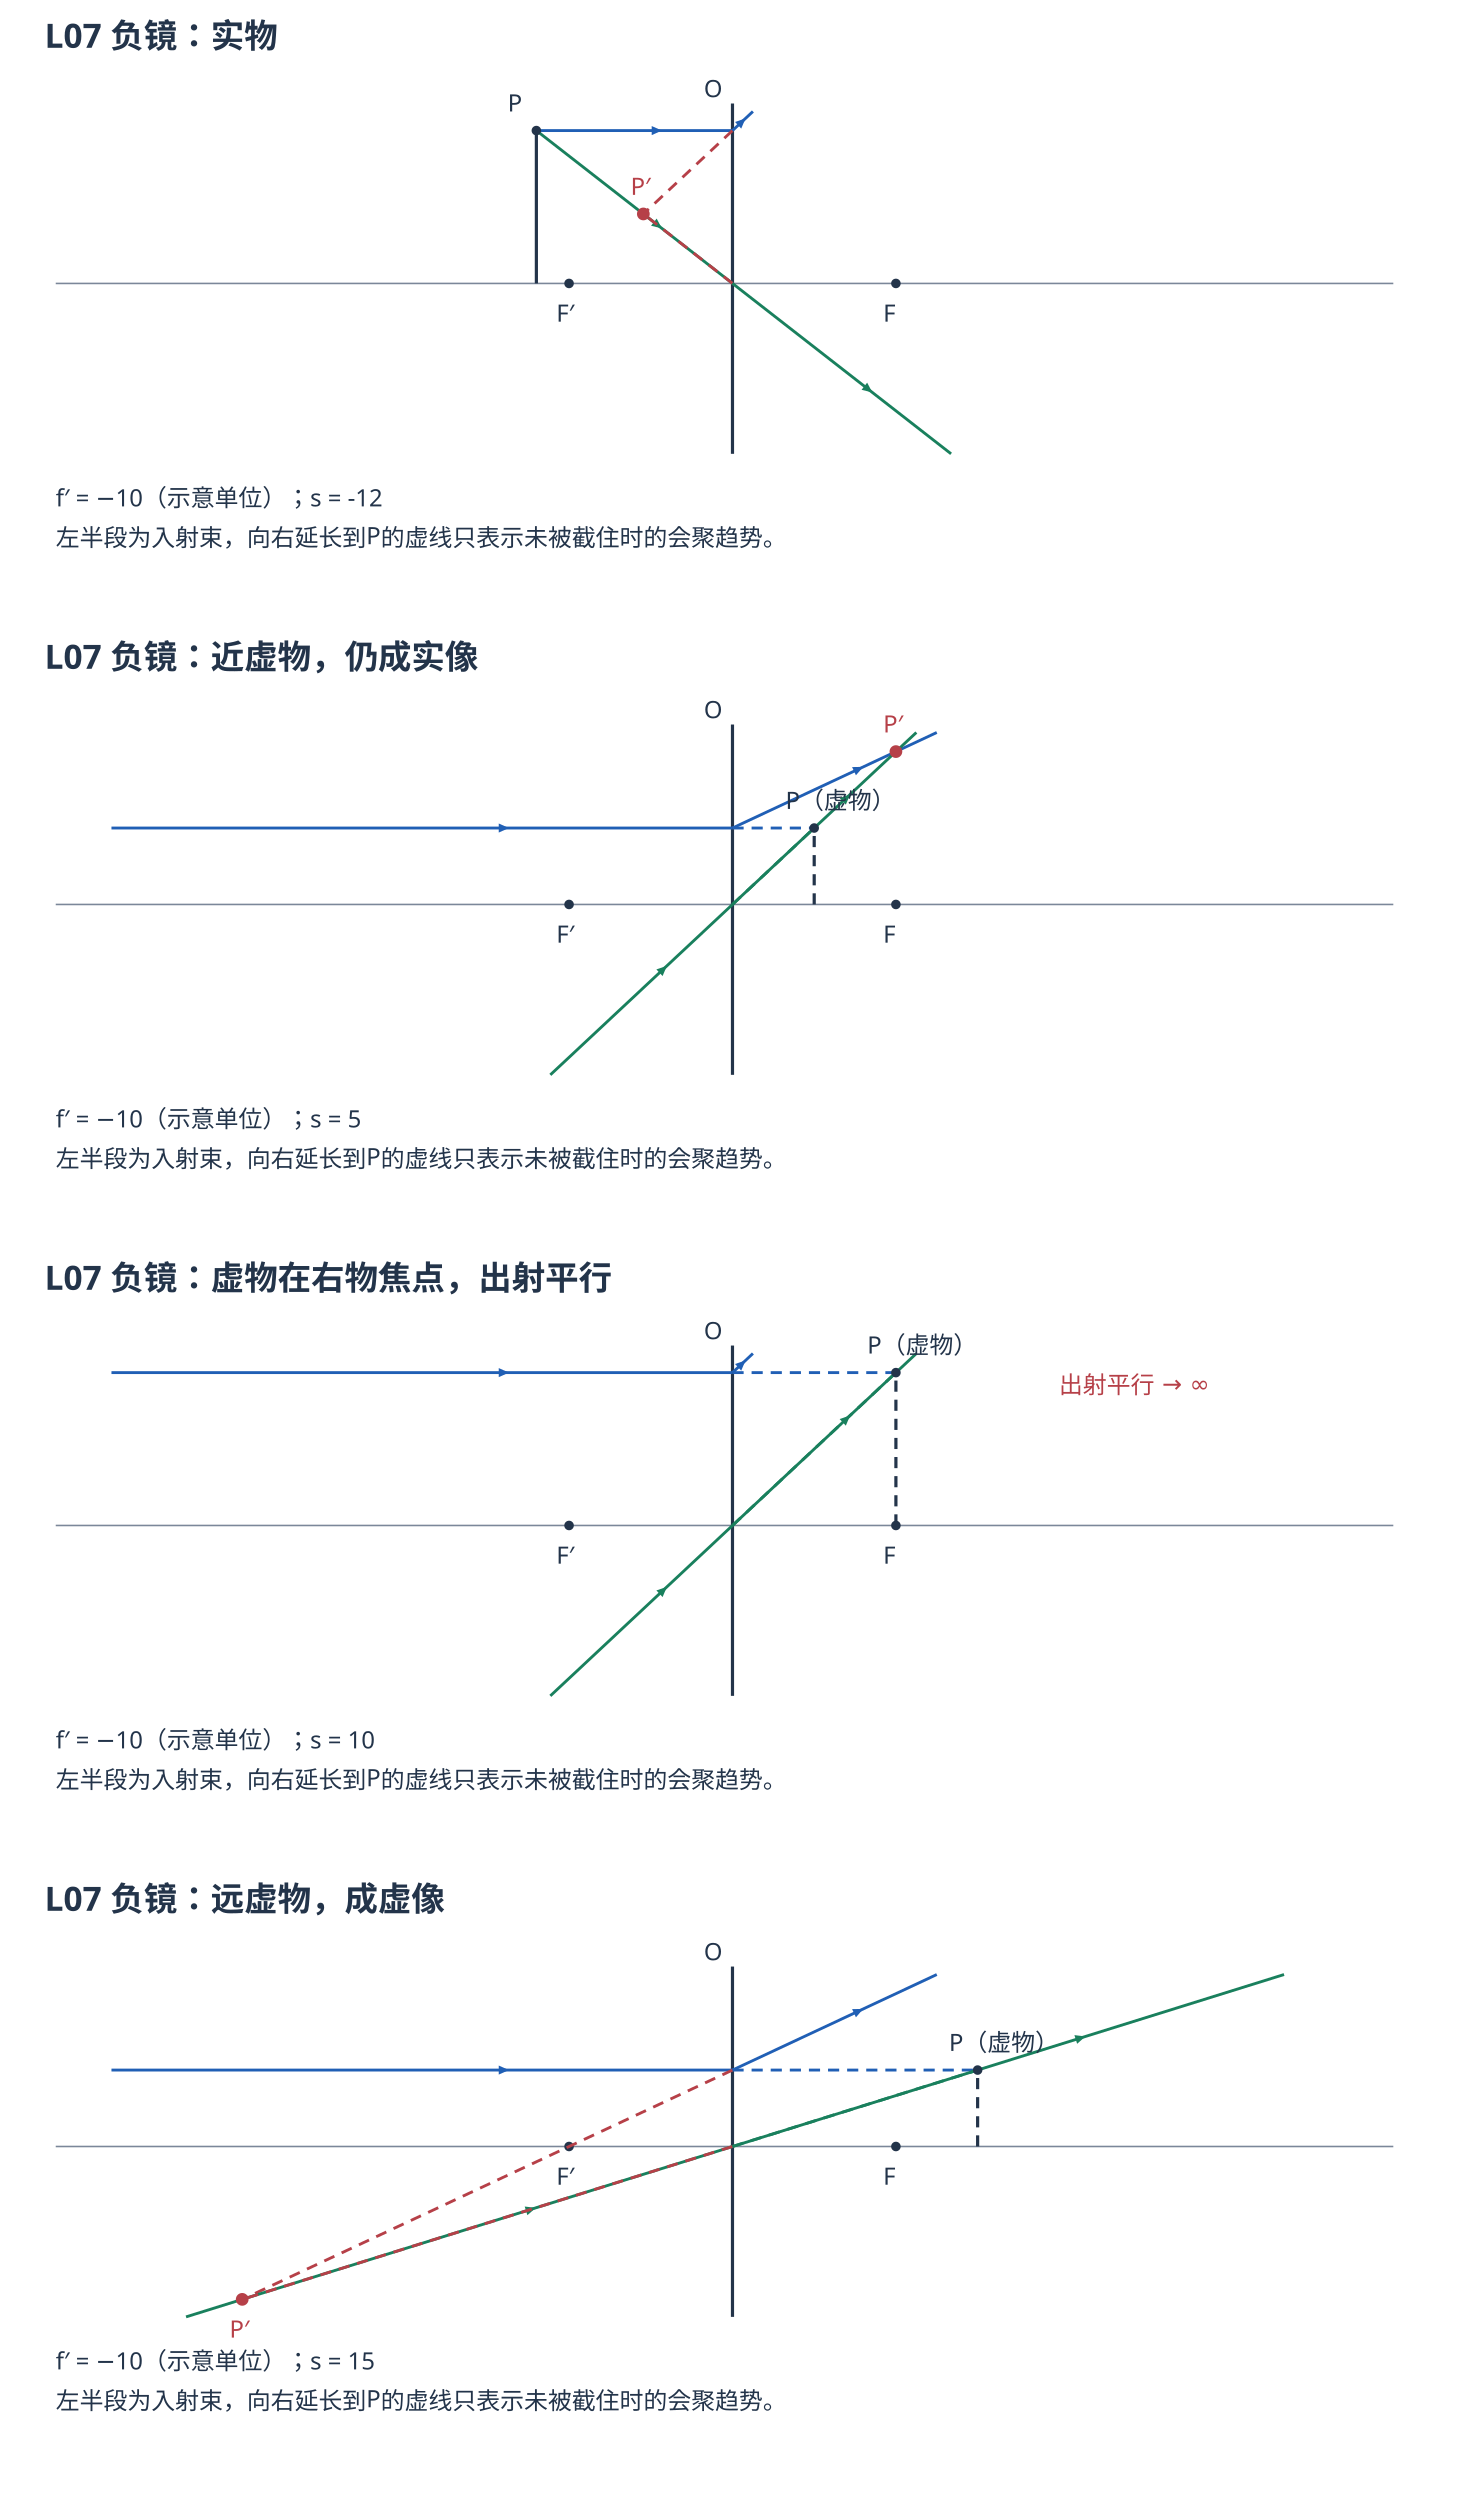
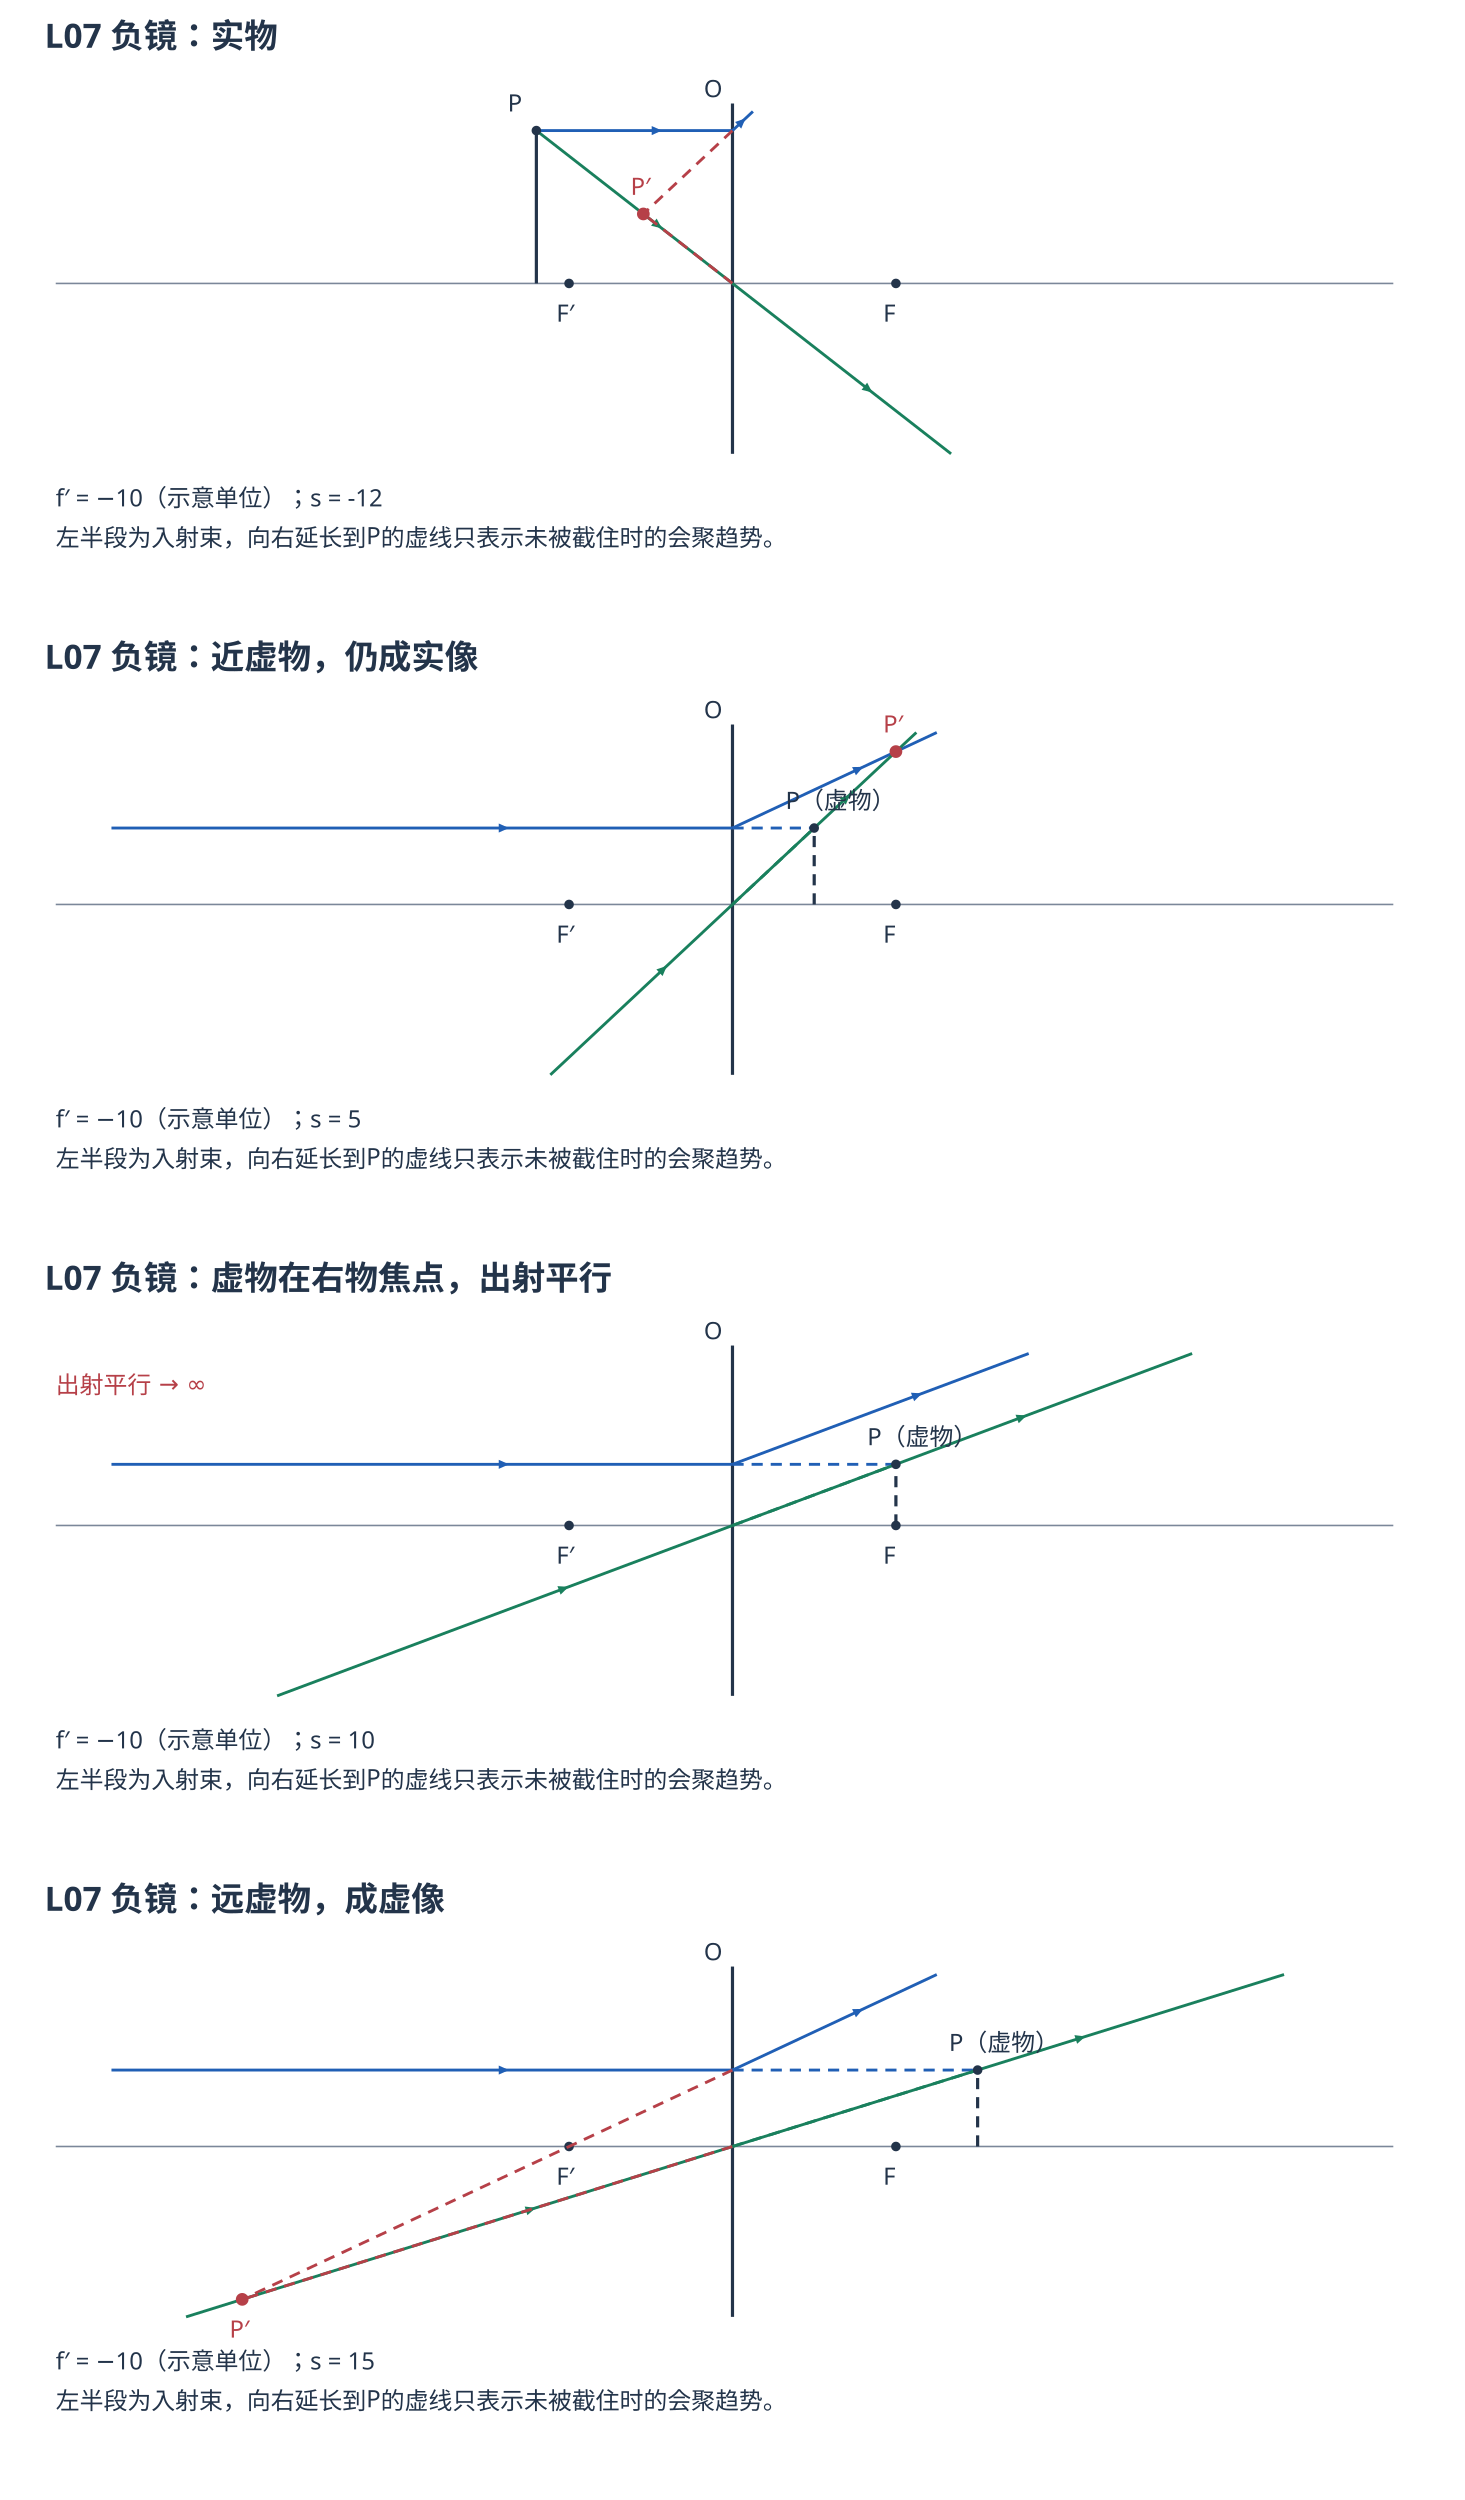
<svg xmlns="http://www.w3.org/2000/svg" width="920" height="1570" viewBox="0 0 920 1570">
  <rect width="920" height="1570" fill="white" />
  <style>text{font:18px "Microsoft YaHei",sans-serif;fill:#23344a}.small{font-size:15px}.title{font-weight:700;font-size:21px}</style>
  <text x="28.00" y="30.00" class="title">L07 负镜：实物</text>
  <path d="M35.00,178.00L875.00,178.00" fill="none" stroke="#7b8799" stroke-width="1" />
  <path d="M460.00,65.00L460.00,285.00" fill="none" stroke="#23344a" stroke-width="2" />
  <text x="442.00" y="61.00" class="small">O</text>
  <circle cx="562.632" cy="178" r="3" fill="#23344a" />
  <text x="554.63" y="202.00" class="small">F</text>
  <circle cx="357.368" cy="178" r="3" fill="#23344a" />
  <text x="349.37" y="202.00" class="small">F′</text>
  <path d="M336.84,82.00L460.00,82.00" fill="none" stroke="#205fb5" stroke-width="1.8" />
  <polygon points="415.66,82.00 409.27,84.85 409.27,79.15" fill="#205fb5" />
  <path d="M460.00,82.00L404.02,134.36" fill="none" stroke="#b64048" stroke-width="1.8" stroke-dasharray="7 5" />
  <path d="M460.00,82.00L472.83,70.00" fill="none" stroke="#205fb5" stroke-width="1.8" />
  <polygon points="468.21,74.32 465.49,80.77 461.59,76.60" fill="#205fb5" />
  <path d="M336.84,82.00L460.00,178.00" fill="none" stroke="#19805d" stroke-width="1.8" />
  <polygon points="415.66,143.44 408.87,141.76 412.38,137.26" fill="#19805d" />
  <path d="M460.00,178.00L404.02,134.36" fill="none" stroke="#b64048" stroke-width="1.8" stroke-dasharray="7 5" />
  <path d="M460.00,178.00L597.27,285.00" fill="none" stroke="#19805d" stroke-width="1.8" />
  <polygon points="547.85,246.48 541.06,244.80 544.57,240.30" fill="#19805d" />
  <path d="M336.84,178.00L336.84,82.00" fill="none" stroke="#23344a" stroke-width="2" />
  <circle cx="336.842" cy="82.0" r="3" fill="#23344a" />
  <text x="318.84" y="70.00" class="small">P</text>
  <circle cx="404.019" cy="134.364" r="4" fill="#b64048" />
  <text x="396.02" y="122.36" class="small" style="fill:#b64048">P′</text>
  <text x="35.00" y="318.00" class="small">f′ = −10（示意单位）；s = -12</text>
  <text x="35.00" y="343.00" class="small">左半段为入射束，向右延长到P的虚线只表示未被截住时的会聚趋势。</text>
  <text x="28.00" y="420.00" class="title">L07 负镜：近虚物，仍成实像</text>
  <path d="M35.00,568.00L875.00,568.00" fill="none" stroke="#7b8799" stroke-width="1" />
  <path d="M460.00,455.00L460.00,675.00" fill="none" stroke="#23344a" stroke-width="2" />
  <text x="442.00" y="451.00" class="small">O</text>
  <circle cx="562.632" cy="568" r="3" fill="#23344a" />
  <text x="554.63" y="592.00" class="small">F</text>
  <circle cx="357.368" cy="568" r="3" fill="#23344a" />
  <text x="349.37" y="592.00" class="small">F′</text>
  <path d="M70.00,520.00L460.00,520.00" fill="none" stroke="#205fb5" stroke-width="1.8" />
  <polygon points="319.60,520.00 313.21,522.85 313.21,517.15" fill="#205fb5" />
  <path d="M460.00,520.00L511.32,520.00" fill="none" stroke="#205fb5" stroke-width="1.8" stroke-dasharray="7 5" />
  <path d="M460.00,520.00L588.29,460.00" fill="none" stroke="#205fb5" stroke-width="1.8" />
  <polygon points="542.11,481.60 537.52,486.89 535.11,481.72" fill="#205fb5" />
  <path d="M345.61,675.00L460.00,568.00" fill="none" stroke="#19805d" stroke-width="1.8" />
  <polygon points="418.82,606.52 416.10,612.97 412.20,608.80" fill="#19805d" />
  <path d="M460.00,568.00L511.32,520.00" fill="none" stroke="#19805d" stroke-width="1.8" stroke-dasharray="7 5" />
  <path d="M460.00,568.00L575.46,460.00" fill="none" stroke="#19805d" stroke-width="1.8" />
  <polygon points="533.89,498.88 531.18,505.33 527.28,501.16" fill="#19805d" />
  <path d="M511.32,568.00L511.32,520.00" fill="none" stroke="#23344a" stroke-width="2" stroke-dasharray="7 5" />
  <circle cx="511.316" cy="520.0" r="3" fill="#23344a" />
  <text x="493.32" y="508.00" class="small">P（虚物）</text>
  <circle cx="562.632" cy="472.0" r="4" fill="#b64048" />
  <text x="554.63" y="460.00" class="small" style="fill:#b64048">P′</text>
  <text x="35.00" y="708.00" class="small">f′ = −10（示意单位）；s = 5</text>
  <text x="35.00" y="733.00" class="small">左半段为入射束，向右延长到P的虚线只表示未被截住时的会聚趋势。</text>
  <text x="28.00" y="810.00" class="title">L07 负镜：虚物在右物焦点，出射平行</text>
  <path d="M35.00,958.00L875.00,958.00" fill="none" stroke="#7b8799" stroke-width="1" />
  <path d="M460.00,845.00L460.00,1065.00" fill="none" stroke="#23344a" stroke-width="2" />
  <text x="442.00" y="841.00" class="small">O</text>
  <circle cx="562.632" cy="958" r="3" fill="#23344a" />
  <text x="554.63" y="982.00" class="small">F</text>
  <circle cx="357.368" cy="958" r="3" fill="#23344a" />
  <text x="349.37" y="982.00" class="small">F′</text>
-   <path d="M70.00,862.00L460.00,862.00" fill="none" stroke="#205fb5" stroke-width="1.8" />
-   <polygon points="319.60,862.00 313.21,864.85 313.21,859.15" fill="#205fb5" />
-   <path d="M460.00,862.00L562.63,862.00" fill="none" stroke="#205fb5" stroke-width="1.8" stroke-dasharray="7 5" />
-   <path d="M460.00,862.00L472.83,850.00" fill="none" stroke="#205fb5" stroke-width="1.8" />
-   <polygon points="468.21,854.32 465.49,860.77 461.59,856.60" fill="#205fb5" />
-   <path d="M345.61,1065.00L460.00,958.00" fill="none" stroke="#19805d" stroke-width="1.8" />
-   <polygon points="418.82,996.52 416.10,1002.97 412.20,998.80" fill="#19805d" />
-   <path d="M460.00,958.00L562.63,862.00" fill="none" stroke="#19805d" stroke-width="1.8" stroke-dasharray="7 5" />
-   <path d="M460.00,958.00L575.46,850.00" fill="none" stroke="#19805d" stroke-width="1.8" />
-   <polygon points="533.89,888.88 531.18,895.33 527.28,891.16" fill="#19805d" />
-   <path d="M562.63,958.00L562.63,862.00" fill="none" stroke="#23344a" stroke-width="2" stroke-dasharray="7 5" />
-   <circle cx="562.632" cy="862.0" r="3" fill="#23344a" />
-   <text x="544.63" y="850.00" class="small">P（虚物）</text>
-   <text x="665.00" y="875.00" class="small" style="fill:#b64048">出射平行 → ∞</text>
+   <path d="M70.00,919.60L460.00,919.60" fill="none" stroke="#205fb5" stroke-width="1.8" />
+   <polygon points="319.60,919.60 313.21,922.45 313.21,916.75" fill="#205fb5" />
+   <path d="M460.00,919.60L562.63,919.60" fill="none" stroke="#205fb5" stroke-width="1.8" stroke-dasharray="7 5" />
+   <path d="M460.00,919.60L646.02,850.00" fill="none" stroke="#205fb5" stroke-width="1.8" />
+   <polygon points="579.05,875.06 574.07,879.97 572.07,874.62" fill="#205fb5" />
+   <path d="M174.02,1065.00L460.00,958.00" fill="none" stroke="#19805d" stroke-width="1.8" />
+   <polygon points="357.05,996.52 352.06,1001.43 350.06,996.09" fill="#19805d" />
+   <path d="M460.00,958.00L562.63,919.60" fill="none" stroke="#19805d" stroke-width="1.8" stroke-dasharray="7 5" />
+   <path d="M460.00,958.00L748.65,850.00" fill="none" stroke="#19805d" stroke-width="1.8" />
+   <polygon points="644.74,888.88 639.75,893.79 637.75,888.45" fill="#19805d" />
+   <path d="M562.63,958.00L562.63,919.60" fill="none" stroke="#23344a" stroke-width="2" stroke-dasharray="7 5" />
+   <circle cx="562.632" cy="919.6" r="3" fill="#23344a" />
+   <text x="544.63" y="907.60" class="small">P（虚物）</text>
+   <text x="35.00" y="875.00" class="small" style="fill:#b64048">出射平行 → ∞</text>
  <text x="35.00" y="1098.00" class="small">f′ = −10（示意单位）；s = 10</text>
  <text x="35.00" y="1123.00" class="small">左半段为入射束，向右延长到P的虚线只表示未被截住时的会聚趋势。</text>
  <text x="28.00" y="1200.00" class="title">L07 负镜：远虚物，成虚像</text>
  <path d="M35.00,1348.00L875.00,1348.00" fill="none" stroke="#7b8799" stroke-width="1" />
  <path d="M460.00,1235.00L460.00,1455.00" fill="none" stroke="#23344a" stroke-width="2" />
  <text x="442.00" y="1231.00" class="small">O</text>
  <circle cx="562.632" cy="1348" r="3" fill="#23344a" />
  <text x="554.63" y="1372.00" class="small">F</text>
  <circle cx="357.368" cy="1348" r="3" fill="#23344a" />
  <text x="349.37" y="1372.00" class="small">F′</text>
  <path d="M70.00,1300.00L460.00,1300.00" fill="none" stroke="#205fb5" stroke-width="1.8" />
  <polygon points="319.60,1300.00 313.21,1302.85 313.21,1297.15" fill="#205fb5" />
  <path d="M460.00,1300.00L613.95,1300.00" fill="none" stroke="#205fb5" stroke-width="1.8" stroke-dasharray="7 5" />
  <path d="M460.00,1300.00L152.11,1444.00" fill="none" stroke="#b64048" stroke-width="1.8" stroke-dasharray="7 5" />
  <path d="M460.00,1300.00L588.29,1240.00" fill="none" stroke="#205fb5" stroke-width="1.8" />
  <polygon points="542.11,1261.60 537.52,1266.89 535.11,1261.72" fill="#205fb5" />
  <path d="M116.83,1455.00L460.00,1348.00" fill="none" stroke="#19805d" stroke-width="1.8" />
  <polygon points="336.46,1386.52 331.20,1391.15 329.51,1385.70" fill="#19805d" />
  <path d="M460.00,1348.00L613.95,1300.00" fill="none" stroke="#19805d" stroke-width="1.8" stroke-dasharray="7 5" />
  <path d="M460.00,1348.00L152.11,1444.00" fill="none" stroke="#b64048" stroke-width="1.8" stroke-dasharray="7 5" />
  <path d="M460.00,1348.00L806.38,1240.00" fill="none" stroke="#19805d" stroke-width="1.8" />
  <polygon points="681.68,1278.88 676.43,1283.51 674.73,1278.06" fill="#19805d" />
  <path d="M613.95,1348.00L613.95,1300.00" fill="none" stroke="#23344a" stroke-width="2" stroke-dasharray="7 5" />
  <circle cx="613.947" cy="1300.0" r="3" fill="#23344a" />
  <text x="595.95" y="1288.00" class="small">P（虚物）</text>
  <circle cx="152.105" cy="1444.0" r="4" fill="#b64048" />
  <text x="144.11" y="1468.00" class="small" style="fill:#b64048">P′</text>
  <text x="35.00" y="1488.00" class="small">f′ = −10（示意单位）；s = 15</text>
  <text x="35.00" y="1513.00" class="small">左半段为入射束，向右延长到P的虚线只表示未被截住时的会聚趋势。</text>
</svg>
